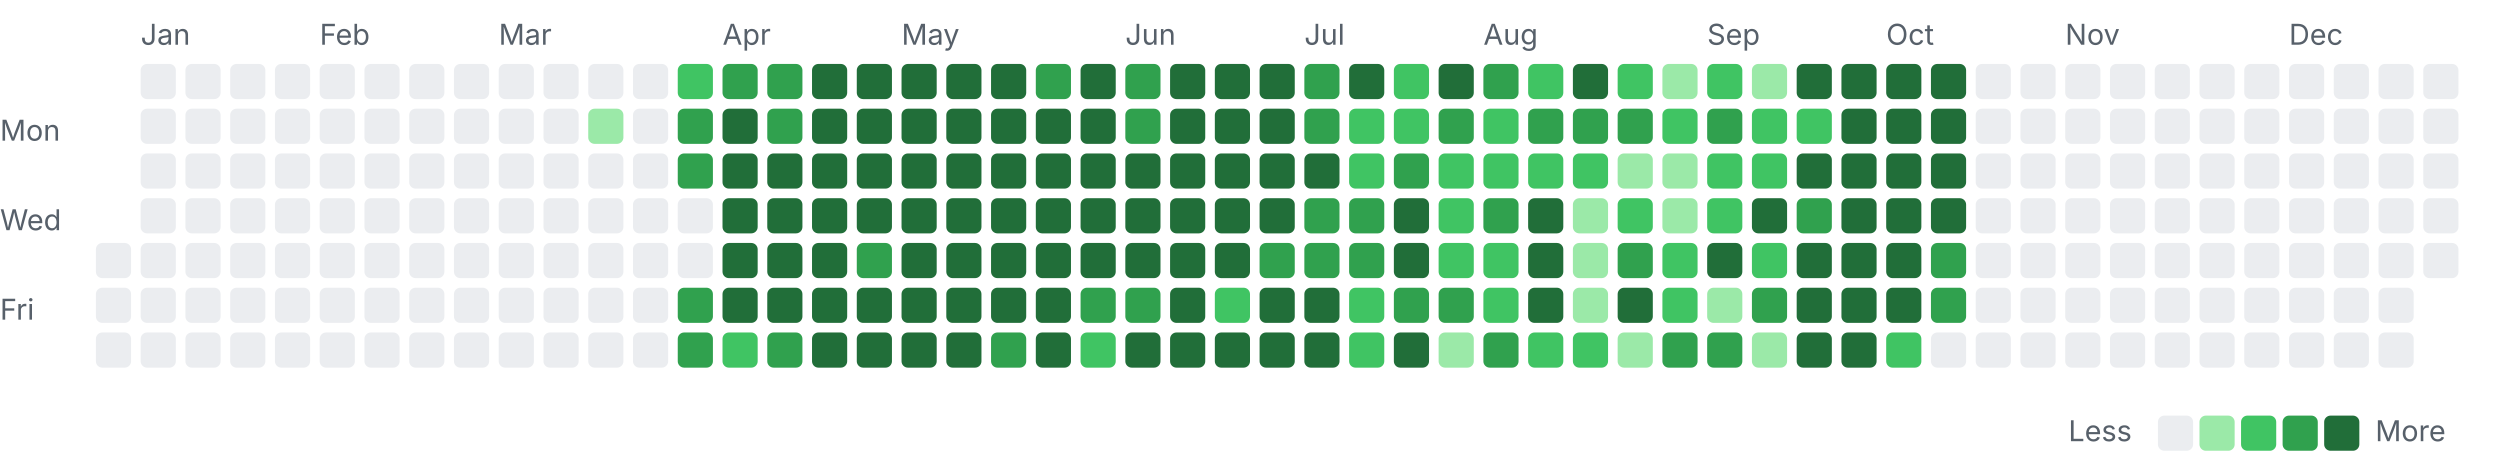
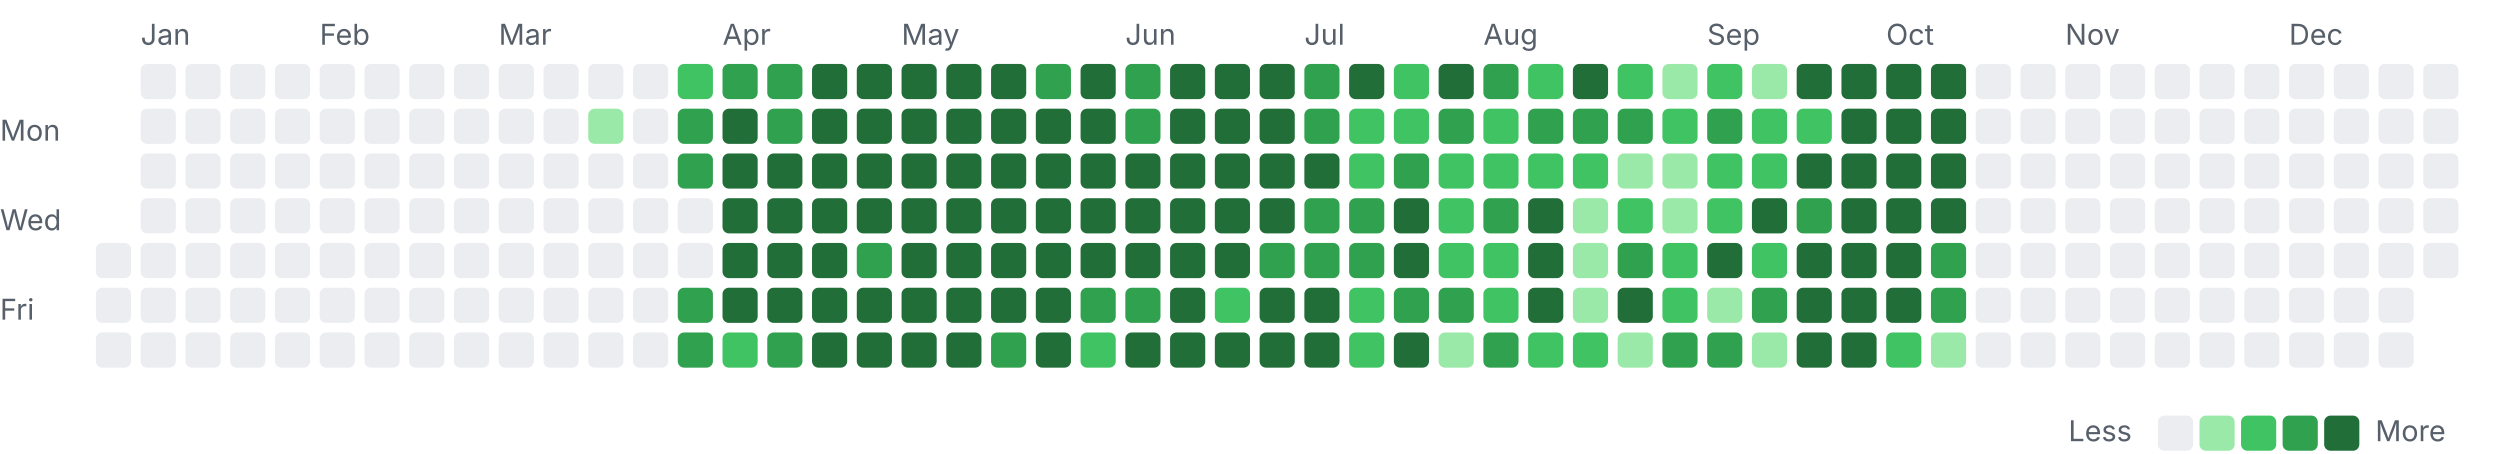
<svg xmlns="http://www.w3.org/2000/svg" width="782" height="142" viewBox="0 0 782 142">
  <style>.l0{fill:#ebedf0}.l1{fill:#9be9a8}.l2{fill:#40c463}.l3{fill:#30a14e}.l4{fill:#216e39} .lbl{fill:#57606a;font:9px -apple-system,Segoe UI,sans-serif}@media(prefers-color-scheme:dark){.l0{fill:#161b22}.l1{fill:#0e4429}.l2{fill:#006d32}.l3{fill:#26a641}.l4{fill:#39d353} .lbl{fill:#8b949e}}</style>
  <text class="lbl" x="44" y="14">Jan</text>
  <text class="lbl" x="100" y="14">Feb</text>
  <text class="lbl" x="156" y="14">Mar</text>
  <text class="lbl" x="226" y="14">Apr</text>
  <text class="lbl" x="282" y="14">May</text>
  <text class="lbl" x="352" y="14">Jun</text>
  <text class="lbl" x="408" y="14">Jul</text>
  <text class="lbl" x="464" y="14">Aug</text>
  <text class="lbl" x="534" y="14">Sep</text>
  <text class="lbl" x="590" y="14">Oct</text>
  <text class="lbl" x="646" y="14">Nov</text>
  <text class="lbl" x="716" y="14">Dec</text>
  <text class="lbl" x="0" y="44">Mon</text>
  <text class="lbl" x="0" y="72">Wed</text>
  <text class="lbl" x="0" y="100">Fri</text>
  <rect class="l0" x="30" y="76" width="11" height="11" rx="2" />
  <rect class="l0" x="30" y="90" width="11" height="11" rx="2" />
  <rect class="l0" x="30" y="104" width="11" height="11" rx="2" />
  <rect class="l0" x="44" y="20" width="11" height="11" rx="2" />
  <rect class="l0" x="44" y="34" width="11" height="11" rx="2" />
  <rect class="l0" x="44" y="48" width="11" height="11" rx="2" />
  <rect class="l0" x="44" y="62" width="11" height="11" rx="2" />
  <rect class="l0" x="44" y="76" width="11" height="11" rx="2" />
  <rect class="l0" x="44" y="90" width="11" height="11" rx="2" />
  <rect class="l0" x="44" y="104" width="11" height="11" rx="2" />
  <rect class="l0" x="58" y="20" width="11" height="11" rx="2" />
  <rect class="l0" x="58" y="34" width="11" height="11" rx="2" />
  <rect class="l0" x="58" y="48" width="11" height="11" rx="2" />
  <rect class="l0" x="58" y="62" width="11" height="11" rx="2" />
  <rect class="l0" x="58" y="76" width="11" height="11" rx="2" />
  <rect class="l0" x="58" y="90" width="11" height="11" rx="2" />
  <rect class="l0" x="58" y="104" width="11" height="11" rx="2" />
  <rect class="l0" x="72" y="20" width="11" height="11" rx="2" />
  <rect class="l0" x="72" y="34" width="11" height="11" rx="2" />
  <rect class="l0" x="72" y="48" width="11" height="11" rx="2" />
  <rect class="l0" x="72" y="62" width="11" height="11" rx="2" />
  <rect class="l0" x="72" y="76" width="11" height="11" rx="2" />
  <rect class="l0" x="72" y="90" width="11" height="11" rx="2" />
  <rect class="l0" x="72" y="104" width="11" height="11" rx="2" />
  <rect class="l0" x="86" y="20" width="11" height="11" rx="2" />
  <rect class="l0" x="86" y="34" width="11" height="11" rx="2" />
  <rect class="l0" x="86" y="48" width="11" height="11" rx="2" />
  <rect class="l0" x="86" y="62" width="11" height="11" rx="2" />
  <rect class="l0" x="86" y="76" width="11" height="11" rx="2" />
  <rect class="l0" x="86" y="90" width="11" height="11" rx="2" />
  <rect class="l0" x="86" y="104" width="11" height="11" rx="2" />
  <rect class="l0" x="100" y="20" width="11" height="11" rx="2" />
  <rect class="l0" x="100" y="34" width="11" height="11" rx="2" />
  <rect class="l0" x="100" y="48" width="11" height="11" rx="2" />
  <rect class="l0" x="100" y="62" width="11" height="11" rx="2" />
  <rect class="l0" x="100" y="76" width="11" height="11" rx="2" />
  <rect class="l0" x="100" y="90" width="11" height="11" rx="2" />
  <rect class="l0" x="100" y="104" width="11" height="11" rx="2" />
  <rect class="l0" x="114" y="20" width="11" height="11" rx="2" />
  <rect class="l0" x="114" y="34" width="11" height="11" rx="2" />
  <rect class="l0" x="114" y="48" width="11" height="11" rx="2" />
  <rect class="l0" x="114" y="62" width="11" height="11" rx="2" />
  <rect class="l0" x="114" y="76" width="11" height="11" rx="2" />
  <rect class="l0" x="114" y="90" width="11" height="11" rx="2" />
  <rect class="l0" x="114" y="104" width="11" height="11" rx="2" />
  <rect class="l0" x="128" y="20" width="11" height="11" rx="2" />
  <rect class="l0" x="128" y="34" width="11" height="11" rx="2" />
  <rect class="l0" x="128" y="48" width="11" height="11" rx="2" />
  <rect class="l0" x="128" y="62" width="11" height="11" rx="2" />
  <rect class="l0" x="128" y="76" width="11" height="11" rx="2" />
  <rect class="l0" x="128" y="90" width="11" height="11" rx="2" />
  <rect class="l0" x="128" y="104" width="11" height="11" rx="2" />
  <rect class="l0" x="142" y="20" width="11" height="11" rx="2" />
  <rect class="l0" x="142" y="34" width="11" height="11" rx="2" />
  <rect class="l0" x="142" y="48" width="11" height="11" rx="2" />
  <rect class="l0" x="142" y="62" width="11" height="11" rx="2" />
  <rect class="l0" x="142" y="76" width="11" height="11" rx="2" />
  <rect class="l0" x="142" y="90" width="11" height="11" rx="2" />
  <rect class="l0" x="142" y="104" width="11" height="11" rx="2" />
  <rect class="l0" x="156" y="20" width="11" height="11" rx="2" />
  <rect class="l0" x="156" y="34" width="11" height="11" rx="2" />
  <rect class="l0" x="156" y="48" width="11" height="11" rx="2" />
  <rect class="l0" x="156" y="62" width="11" height="11" rx="2" />
  <rect class="l0" x="156" y="76" width="11" height="11" rx="2" />
  <rect class="l0" x="156" y="90" width="11" height="11" rx="2" />
  <rect class="l0" x="156" y="104" width="11" height="11" rx="2" />
  <rect class="l0" x="170" y="20" width="11" height="11" rx="2" />
  <rect class="l0" x="170" y="34" width="11" height="11" rx="2" />
  <rect class="l0" x="170" y="48" width="11" height="11" rx="2" />
  <rect class="l0" x="170" y="62" width="11" height="11" rx="2" />
  <rect class="l0" x="170" y="76" width="11" height="11" rx="2" />
  <rect class="l0" x="170" y="90" width="11" height="11" rx="2" />
  <rect class="l0" x="170" y="104" width="11" height="11" rx="2" />
  <rect class="l0" x="184" y="20" width="11" height="11" rx="2" />
  <rect class="l1" x="184" y="34" width="11" height="11" rx="2" />
  <rect class="l0" x="184" y="48" width="11" height="11" rx="2" />
  <rect class="l0" x="184" y="62" width="11" height="11" rx="2" />
  <rect class="l0" x="184" y="76" width="11" height="11" rx="2" />
  <rect class="l0" x="184" y="90" width="11" height="11" rx="2" />
  <rect class="l0" x="184" y="104" width="11" height="11" rx="2" />
  <rect class="l0" x="198" y="20" width="11" height="11" rx="2" />
  <rect class="l0" x="198" y="34" width="11" height="11" rx="2" />
  <rect class="l0" x="198" y="48" width="11" height="11" rx="2" />
  <rect class="l0" x="198" y="62" width="11" height="11" rx="2" />
  <rect class="l0" x="198" y="76" width="11" height="11" rx="2" />
  <rect class="l0" x="198" y="90" width="11" height="11" rx="2" />
  <rect class="l0" x="198" y="104" width="11" height="11" rx="2" />
  <rect class="l2" x="212" y="20" width="11" height="11" rx="2" />
  <rect class="l3" x="212" y="34" width="11" height="11" rx="2" />
  <rect class="l3" x="212" y="48" width="11" height="11" rx="2" />
  <rect class="l0" x="212" y="62" width="11" height="11" rx="2" />
  <rect class="l0" x="212" y="76" width="11" height="11" rx="2" />
  <rect class="l3" x="212" y="90" width="11" height="11" rx="2" />
  <rect class="l3" x="212" y="104" width="11" height="11" rx="2" />
  <rect class="l3" x="226" y="20" width="11" height="11" rx="2" />
  <rect class="l4" x="226" y="34" width="11" height="11" rx="2" />
  <rect class="l4" x="226" y="48" width="11" height="11" rx="2" />
  <rect class="l4" x="226" y="62" width="11" height="11" rx="2" />
  <rect class="l4" x="226" y="76" width="11" height="11" rx="2" />
  <rect class="l4" x="226" y="90" width="11" height="11" rx="2" />
  <rect class="l2" x="226" y="104" width="11" height="11" rx="2" />
  <rect class="l3" x="240" y="20" width="11" height="11" rx="2" />
  <rect class="l3" x="240" y="34" width="11" height="11" rx="2" />
  <rect class="l4" x="240" y="48" width="11" height="11" rx="2" />
  <rect class="l4" x="240" y="62" width="11" height="11" rx="2" />
  <rect class="l4" x="240" y="76" width="11" height="11" rx="2" />
  <rect class="l4" x="240" y="90" width="11" height="11" rx="2" />
  <rect class="l3" x="240" y="104" width="11" height="11" rx="2" />
  <rect class="l4" x="254" y="20" width="11" height="11" rx="2" />
  <rect class="l4" x="254" y="34" width="11" height="11" rx="2" />
  <rect class="l4" x="254" y="48" width="11" height="11" rx="2" />
  <rect class="l4" x="254" y="62" width="11" height="11" rx="2" />
  <rect class="l4" x="254" y="76" width="11" height="11" rx="2" />
  <rect class="l4" x="254" y="90" width="11" height="11" rx="2" />
  <rect class="l4" x="254" y="104" width="11" height="11" rx="2" />
  <rect class="l4" x="268" y="20" width="11" height="11" rx="2" />
  <rect class="l4" x="268" y="34" width="11" height="11" rx="2" />
  <rect class="l4" x="268" y="48" width="11" height="11" rx="2" />
  <rect class="l4" x="268" y="62" width="11" height="11" rx="2" />
  <rect class="l3" x="268" y="76" width="11" height="11" rx="2" />
  <rect class="l4" x="268" y="90" width="11" height="11" rx="2" />
  <rect class="l4" x="268" y="104" width="11" height="11" rx="2" />
  <rect class="l4" x="282" y="20" width="11" height="11" rx="2" />
  <rect class="l4" x="282" y="34" width="11" height="11" rx="2" />
  <rect class="l4" x="282" y="48" width="11" height="11" rx="2" />
  <rect class="l4" x="282" y="62" width="11" height="11" rx="2" />
  <rect class="l4" x="282" y="76" width="11" height="11" rx="2" />
  <rect class="l4" x="282" y="90" width="11" height="11" rx="2" />
  <rect class="l4" x="282" y="104" width="11" height="11" rx="2" />
  <rect class="l4" x="296" y="20" width="11" height="11" rx="2" />
  <rect class="l4" x="296" y="34" width="11" height="11" rx="2" />
  <rect class="l4" x="296" y="48" width="11" height="11" rx="2" />
  <rect class="l4" x="296" y="62" width="11" height="11" rx="2" />
  <rect class="l4" x="296" y="76" width="11" height="11" rx="2" />
  <rect class="l4" x="296" y="90" width="11" height="11" rx="2" />
  <rect class="l4" x="296" y="104" width="11" height="11" rx="2" />
  <rect class="l4" x="310" y="20" width="11" height="11" rx="2" />
  <rect class="l4" x="310" y="34" width="11" height="11" rx="2" />
  <rect class="l4" x="310" y="48" width="11" height="11" rx="2" />
  <rect class="l4" x="310" y="62" width="11" height="11" rx="2" />
  <rect class="l4" x="310" y="76" width="11" height="11" rx="2" />
  <rect class="l4" x="310" y="90" width="11" height="11" rx="2" />
  <rect class="l3" x="310" y="104" width="11" height="11" rx="2" />
  <rect class="l3" x="324" y="20" width="11" height="11" rx="2" />
  <rect class="l4" x="324" y="34" width="11" height="11" rx="2" />
  <rect class="l4" x="324" y="48" width="11" height="11" rx="2" />
  <rect class="l4" x="324" y="62" width="11" height="11" rx="2" />
  <rect class="l4" x="324" y="76" width="11" height="11" rx="2" />
  <rect class="l4" x="324" y="90" width="11" height="11" rx="2" />
  <rect class="l4" x="324" y="104" width="11" height="11" rx="2" />
  <rect class="l4" x="338" y="20" width="11" height="11" rx="2" />
  <rect class="l4" x="338" y="34" width="11" height="11" rx="2" />
  <rect class="l4" x="338" y="48" width="11" height="11" rx="2" />
  <rect class="l4" x="338" y="62" width="11" height="11" rx="2" />
  <rect class="l4" x="338" y="76" width="11" height="11" rx="2" />
  <rect class="l3" x="338" y="90" width="11" height="11" rx="2" />
  <rect class="l2" x="338" y="104" width="11" height="11" rx="2" />
  <rect class="l3" x="352" y="20" width="11" height="11" rx="2" />
  <rect class="l3" x="352" y="34" width="11" height="11" rx="2" />
  <rect class="l4" x="352" y="48" width="11" height="11" rx="2" />
  <rect class="l4" x="352" y="62" width="11" height="11" rx="2" />
  <rect class="l4" x="352" y="76" width="11" height="11" rx="2" />
  <rect class="l3" x="352" y="90" width="11" height="11" rx="2" />
  <rect class="l4" x="352" y="104" width="11" height="11" rx="2" />
  <rect class="l4" x="366" y="20" width="11" height="11" rx="2" />
  <rect class="l4" x="366" y="34" width="11" height="11" rx="2" />
  <rect class="l4" x="366" y="48" width="11" height="11" rx="2" />
  <rect class="l4" x="366" y="62" width="11" height="11" rx="2" />
  <rect class="l4" x="366" y="76" width="11" height="11" rx="2" />
  <rect class="l4" x="366" y="90" width="11" height="11" rx="2" />
  <rect class="l4" x="366" y="104" width="11" height="11" rx="2" />
  <rect class="l4" x="380" y="20" width="11" height="11" rx="2" />
  <rect class="l4" x="380" y="34" width="11" height="11" rx="2" />
  <rect class="l4" x="380" y="48" width="11" height="11" rx="2" />
  <rect class="l4" x="380" y="62" width="11" height="11" rx="2" />
  <rect class="l4" x="380" y="76" width="11" height="11" rx="2" />
  <rect class="l2" x="380" y="90" width="11" height="11" rx="2" />
  <rect class="l4" x="380" y="104" width="11" height="11" rx="2" />
  <rect class="l4" x="394" y="20" width="11" height="11" rx="2" />
  <rect class="l4" x="394" y="34" width="11" height="11" rx="2" />
  <rect class="l4" x="394" y="48" width="11" height="11" rx="2" />
  <rect class="l4" x="394" y="62" width="11" height="11" rx="2" />
  <rect class="l3" x="394" y="76" width="11" height="11" rx="2" />
  <rect class="l4" x="394" y="90" width="11" height="11" rx="2" />
  <rect class="l4" x="394" y="104" width="11" height="11" rx="2" />
  <rect class="l3" x="408" y="20" width="11" height="11" rx="2" />
  <rect class="l3" x="408" y="34" width="11" height="11" rx="2" />
  <rect class="l4" x="408" y="48" width="11" height="11" rx="2" />
  <rect class="l3" x="408" y="62" width="11" height="11" rx="2" />
  <rect class="l3" x="408" y="76" width="11" height="11" rx="2" />
  <rect class="l4" x="408" y="90" width="11" height="11" rx="2" />
  <rect class="l4" x="408" y="104" width="11" height="11" rx="2" />
  <rect class="l4" x="422" y="20" width="11" height="11" rx="2" />
  <rect class="l2" x="422" y="34" width="11" height="11" rx="2" />
  <rect class="l2" x="422" y="48" width="11" height="11" rx="2" />
  <rect class="l3" x="422" y="62" width="11" height="11" rx="2" />
  <rect class="l3" x="422" y="76" width="11" height="11" rx="2" />
  <rect class="l2" x="422" y="90" width="11" height="11" rx="2" />
  <rect class="l2" x="422" y="104" width="11" height="11" rx="2" />
  <rect class="l2" x="436" y="20" width="11" height="11" rx="2" />
  <rect class="l2" x="436" y="34" width="11" height="11" rx="2" />
  <rect class="l3" x="436" y="48" width="11" height="11" rx="2" />
  <rect class="l4" x="436" y="62" width="11" height="11" rx="2" />
  <rect class="l4" x="436" y="76" width="11" height="11" rx="2" />
  <rect class="l3" x="436" y="90" width="11" height="11" rx="2" />
  <rect class="l4" x="436" y="104" width="11" height="11" rx="2" />
  <rect class="l4" x="450" y="20" width="11" height="11" rx="2" />
  <rect class="l3" x="450" y="34" width="11" height="11" rx="2" />
  <rect class="l2" x="450" y="48" width="11" height="11" rx="2" />
  <rect class="l2" x="450" y="62" width="11" height="11" rx="2" />
  <rect class="l2" x="450" y="76" width="11" height="11" rx="2" />
  <rect class="l3" x="450" y="90" width="11" height="11" rx="2" />
  <rect class="l1" x="450" y="104" width="11" height="11" rx="2" />
  <rect class="l3" x="464" y="20" width="11" height="11" rx="2" />
  <rect class="l2" x="464" y="34" width="11" height="11" rx="2" />
  <rect class="l2" x="464" y="48" width="11" height="11" rx="2" />
  <rect class="l3" x="464" y="62" width="11" height="11" rx="2" />
  <rect class="l2" x="464" y="76" width="11" height="11" rx="2" />
  <rect class="l2" x="464" y="90" width="11" height="11" rx="2" />
  <rect class="l3" x="464" y="104" width="11" height="11" rx="2" />
  <rect class="l2" x="478" y="20" width="11" height="11" rx="2" />
  <rect class="l3" x="478" y="34" width="11" height="11" rx="2" />
  <rect class="l2" x="478" y="48" width="11" height="11" rx="2" />
  <rect class="l4" x="478" y="62" width="11" height="11" rx="2" />
  <rect class="l4" x="478" y="76" width="11" height="11" rx="2" />
  <rect class="l4" x="478" y="90" width="11" height="11" rx="2" />
  <rect class="l2" x="478" y="104" width="11" height="11" rx="2" />
  <rect class="l4" x="492" y="20" width="11" height="11" rx="2" />
  <rect class="l3" x="492" y="34" width="11" height="11" rx="2" />
  <rect class="l2" x="492" y="48" width="11" height="11" rx="2" />
  <rect class="l1" x="492" y="62" width="11" height="11" rx="2" />
  <rect class="l1" x="492" y="76" width="11" height="11" rx="2" />
  <rect class="l1" x="492" y="90" width="11" height="11" rx="2" />
  <rect class="l2" x="492" y="104" width="11" height="11" rx="2" />
  <rect class="l2" x="506" y="20" width="11" height="11" rx="2" />
  <rect class="l3" x="506" y="34" width="11" height="11" rx="2" />
  <rect class="l1" x="506" y="48" width="11" height="11" rx="2" />
  <rect class="l2" x="506" y="62" width="11" height="11" rx="2" />
  <rect class="l3" x="506" y="76" width="11" height="11" rx="2" />
  <rect class="l4" x="506" y="90" width="11" height="11" rx="2" />
  <rect class="l1" x="506" y="104" width="11" height="11" rx="2" />
  <rect class="l1" x="520" y="20" width="11" height="11" rx="2" />
  <rect class="l2" x="520" y="34" width="11" height="11" rx="2" />
  <rect class="l1" x="520" y="48" width="11" height="11" rx="2" />
  <rect class="l1" x="520" y="62" width="11" height="11" rx="2" />
  <rect class="l2" x="520" y="76" width="11" height="11" rx="2" />
  <rect class="l2" x="520" y="90" width="11" height="11" rx="2" />
  <rect class="l3" x="520" y="104" width="11" height="11" rx="2" />
  <rect class="l2" x="534" y="20" width="11" height="11" rx="2" />
  <rect class="l3" x="534" y="34" width="11" height="11" rx="2" />
  <rect class="l2" x="534" y="48" width="11" height="11" rx="2" />
  <rect class="l2" x="534" y="62" width="11" height="11" rx="2" />
  <rect class="l4" x="534" y="76" width="11" height="11" rx="2" />
  <rect class="l1" x="534" y="90" width="11" height="11" rx="2" />
  <rect class="l3" x="534" y="104" width="11" height="11" rx="2" />
  <rect class="l1" x="548" y="20" width="11" height="11" rx="2" />
  <rect class="l2" x="548" y="34" width="11" height="11" rx="2" />
  <rect class="l2" x="548" y="48" width="11" height="11" rx="2" />
  <rect class="l4" x="548" y="62" width="11" height="11" rx="2" />
  <rect class="l2" x="548" y="76" width="11" height="11" rx="2" />
  <rect class="l3" x="548" y="90" width="11" height="11" rx="2" />
  <rect class="l1" x="548" y="104" width="11" height="11" rx="2" />
  <rect class="l4" x="562" y="20" width="11" height="11" rx="2" />
  <rect class="l2" x="562" y="34" width="11" height="11" rx="2" />
  <rect class="l4" x="562" y="48" width="11" height="11" rx="2" />
  <rect class="l3" x="562" y="62" width="11" height="11" rx="2" />
  <rect class="l4" x="562" y="76" width="11" height="11" rx="2" />
  <rect class="l4" x="562" y="90" width="11" height="11" rx="2" />
  <rect class="l4" x="562" y="104" width="11" height="11" rx="2" />
  <rect class="l4" x="576" y="20" width="11" height="11" rx="2" />
  <rect class="l4" x="576" y="34" width="11" height="11" rx="2" />
  <rect class="l4" x="576" y="48" width="11" height="11" rx="2" />
  <rect class="l4" x="576" y="62" width="11" height="11" rx="2" />
  <rect class="l4" x="576" y="76" width="11" height="11" rx="2" />
  <rect class="l4" x="576" y="90" width="11" height="11" rx="2" />
  <rect class="l4" x="576" y="104" width="11" height="11" rx="2" />
  <rect class="l4" x="590" y="20" width="11" height="11" rx="2" />
  <rect class="l4" x="590" y="34" width="11" height="11" rx="2" />
  <rect class="l4" x="590" y="48" width="11" height="11" rx="2" />
  <rect class="l4" x="590" y="62" width="11" height="11" rx="2" />
  <rect class="l4" x="590" y="76" width="11" height="11" rx="2" />
  <rect class="l4" x="590" y="90" width="11" height="11" rx="2" />
  <rect class="l2" x="590" y="104" width="11" height="11" rx="2" />
  <rect class="l4" x="604" y="20" width="11" height="11" rx="2" />
  <rect class="l4" x="604" y="34" width="11" height="11" rx="2" />
  <rect class="l4" x="604" y="48" width="11" height="11" rx="2" />
  <rect class="l4" x="604" y="62" width="11" height="11" rx="2" />
  <rect class="l3" x="604" y="76" width="11" height="11" rx="2" />
  <rect class="l3" x="604" y="90" width="11" height="11" rx="2" />
-   <rect class="l0" x="604" y="104" width="11" height="11" rx="2" />
+   <rect class="l1" x="604" y="104" width="11" height="11" rx="2" />
  <rect class="l0" x="618" y="20" width="11" height="11" rx="2" />
  <rect class="l0" x="618" y="34" width="11" height="11" rx="2" />
  <rect class="l0" x="618" y="48" width="11" height="11" rx="2" />
  <rect class="l0" x="618" y="62" width="11" height="11" rx="2" />
  <rect class="l0" x="618" y="76" width="11" height="11" rx="2" />
  <rect class="l0" x="618" y="90" width="11" height="11" rx="2" />
  <rect class="l0" x="618" y="104" width="11" height="11" rx="2" />
  <rect class="l0" x="632" y="20" width="11" height="11" rx="2" />
  <rect class="l0" x="632" y="34" width="11" height="11" rx="2" />
  <rect class="l0" x="632" y="48" width="11" height="11" rx="2" />
  <rect class="l0" x="632" y="62" width="11" height="11" rx="2" />
  <rect class="l0" x="632" y="76" width="11" height="11" rx="2" />
  <rect class="l0" x="632" y="90" width="11" height="11" rx="2" />
  <rect class="l0" x="632" y="104" width="11" height="11" rx="2" />
  <rect class="l0" x="646" y="20" width="11" height="11" rx="2" />
  <rect class="l0" x="646" y="34" width="11" height="11" rx="2" />
  <rect class="l0" x="646" y="48" width="11" height="11" rx="2" />
  <rect class="l0" x="646" y="62" width="11" height="11" rx="2" />
  <rect class="l0" x="646" y="76" width="11" height="11" rx="2" />
  <rect class="l0" x="646" y="90" width="11" height="11" rx="2" />
  <rect class="l0" x="646" y="104" width="11" height="11" rx="2" />
  <rect class="l0" x="660" y="20" width="11" height="11" rx="2" />
  <rect class="l0" x="660" y="34" width="11" height="11" rx="2" />
  <rect class="l0" x="660" y="48" width="11" height="11" rx="2" />
  <rect class="l0" x="660" y="62" width="11" height="11" rx="2" />
  <rect class="l0" x="660" y="76" width="11" height="11" rx="2" />
  <rect class="l0" x="660" y="90" width="11" height="11" rx="2" />
  <rect class="l0" x="660" y="104" width="11" height="11" rx="2" />
  <rect class="l0" x="674" y="20" width="11" height="11" rx="2" />
  <rect class="l0" x="674" y="34" width="11" height="11" rx="2" />
  <rect class="l0" x="674" y="48" width="11" height="11" rx="2" />
  <rect class="l0" x="674" y="62" width="11" height="11" rx="2" />
  <rect class="l0" x="674" y="76" width="11" height="11" rx="2" />
  <rect class="l0" x="674" y="90" width="11" height="11" rx="2" />
  <rect class="l0" x="674" y="104" width="11" height="11" rx="2" />
  <rect class="l0" x="688" y="20" width="11" height="11" rx="2" />
  <rect class="l0" x="688" y="34" width="11" height="11" rx="2" />
  <rect class="l0" x="688" y="48" width="11" height="11" rx="2" />
  <rect class="l0" x="688" y="62" width="11" height="11" rx="2" />
  <rect class="l0" x="688" y="76" width="11" height="11" rx="2" />
  <rect class="l0" x="688" y="90" width="11" height="11" rx="2" />
  <rect class="l0" x="688" y="104" width="11" height="11" rx="2" />
  <rect class="l0" x="702" y="20" width="11" height="11" rx="2" />
  <rect class="l0" x="702" y="34" width="11" height="11" rx="2" />
  <rect class="l0" x="702" y="48" width="11" height="11" rx="2" />
  <rect class="l0" x="702" y="62" width="11" height="11" rx="2" />
  <rect class="l0" x="702" y="76" width="11" height="11" rx="2" />
  <rect class="l0" x="702" y="90" width="11" height="11" rx="2" />
  <rect class="l0" x="702" y="104" width="11" height="11" rx="2" />
  <rect class="l0" x="716" y="20" width="11" height="11" rx="2" />
  <rect class="l0" x="716" y="34" width="11" height="11" rx="2" />
  <rect class="l0" x="716" y="48" width="11" height="11" rx="2" />
  <rect class="l0" x="716" y="62" width="11" height="11" rx="2" />
  <rect class="l0" x="716" y="76" width="11" height="11" rx="2" />
  <rect class="l0" x="716" y="90" width="11" height="11" rx="2" />
  <rect class="l0" x="716" y="104" width="11" height="11" rx="2" />
  <rect class="l0" x="730" y="20" width="11" height="11" rx="2" />
  <rect class="l0" x="730" y="34" width="11" height="11" rx="2" />
  <rect class="l0" x="730" y="48" width="11" height="11" rx="2" />
  <rect class="l0" x="730" y="62" width="11" height="11" rx="2" />
  <rect class="l0" x="730" y="76" width="11" height="11" rx="2" />
  <rect class="l0" x="730" y="90" width="11" height="11" rx="2" />
  <rect class="l0" x="730" y="104" width="11" height="11" rx="2" />
  <rect class="l0" x="744" y="20" width="11" height="11" rx="2" />
  <rect class="l0" x="744" y="34" width="11" height="11" rx="2" />
  <rect class="l0" x="744" y="48" width="11" height="11" rx="2" />
  <rect class="l0" x="744" y="62" width="11" height="11" rx="2" />
  <rect class="l0" x="744" y="76" width="11" height="11" rx="2" />
  <rect class="l0" x="744" y="90" width="11" height="11" rx="2" />
  <rect class="l0" x="744" y="104" width="11" height="11" rx="2" />
  <rect class="l0" x="758" y="20" width="11" height="11" rx="2" />
  <rect class="l0" x="758" y="34" width="11" height="11" rx="2" />
  <rect class="l0" x="758" y="48" width="11" height="11" rx="2" />
  <rect class="l0" x="758" y="62" width="11" height="11" rx="2" />
  <rect class="l0" x="758" y="76" width="11" height="11" rx="2" />
  <text class="lbl" x="647" y="138">Less</text>
  <rect class="l0" x="675" y="130" width="11" height="11" rx="2" />
  <rect class="l1" x="688" y="130" width="11" height="11" rx="2" />
  <rect class="l2" x="701" y="130" width="11" height="11" rx="2" />
  <rect class="l3" x="714" y="130" width="11" height="11" rx="2" />
  <rect class="l4" x="727" y="130" width="11" height="11" rx="2" />
  <text class="lbl" x="743" y="138">More</text>
</svg>
